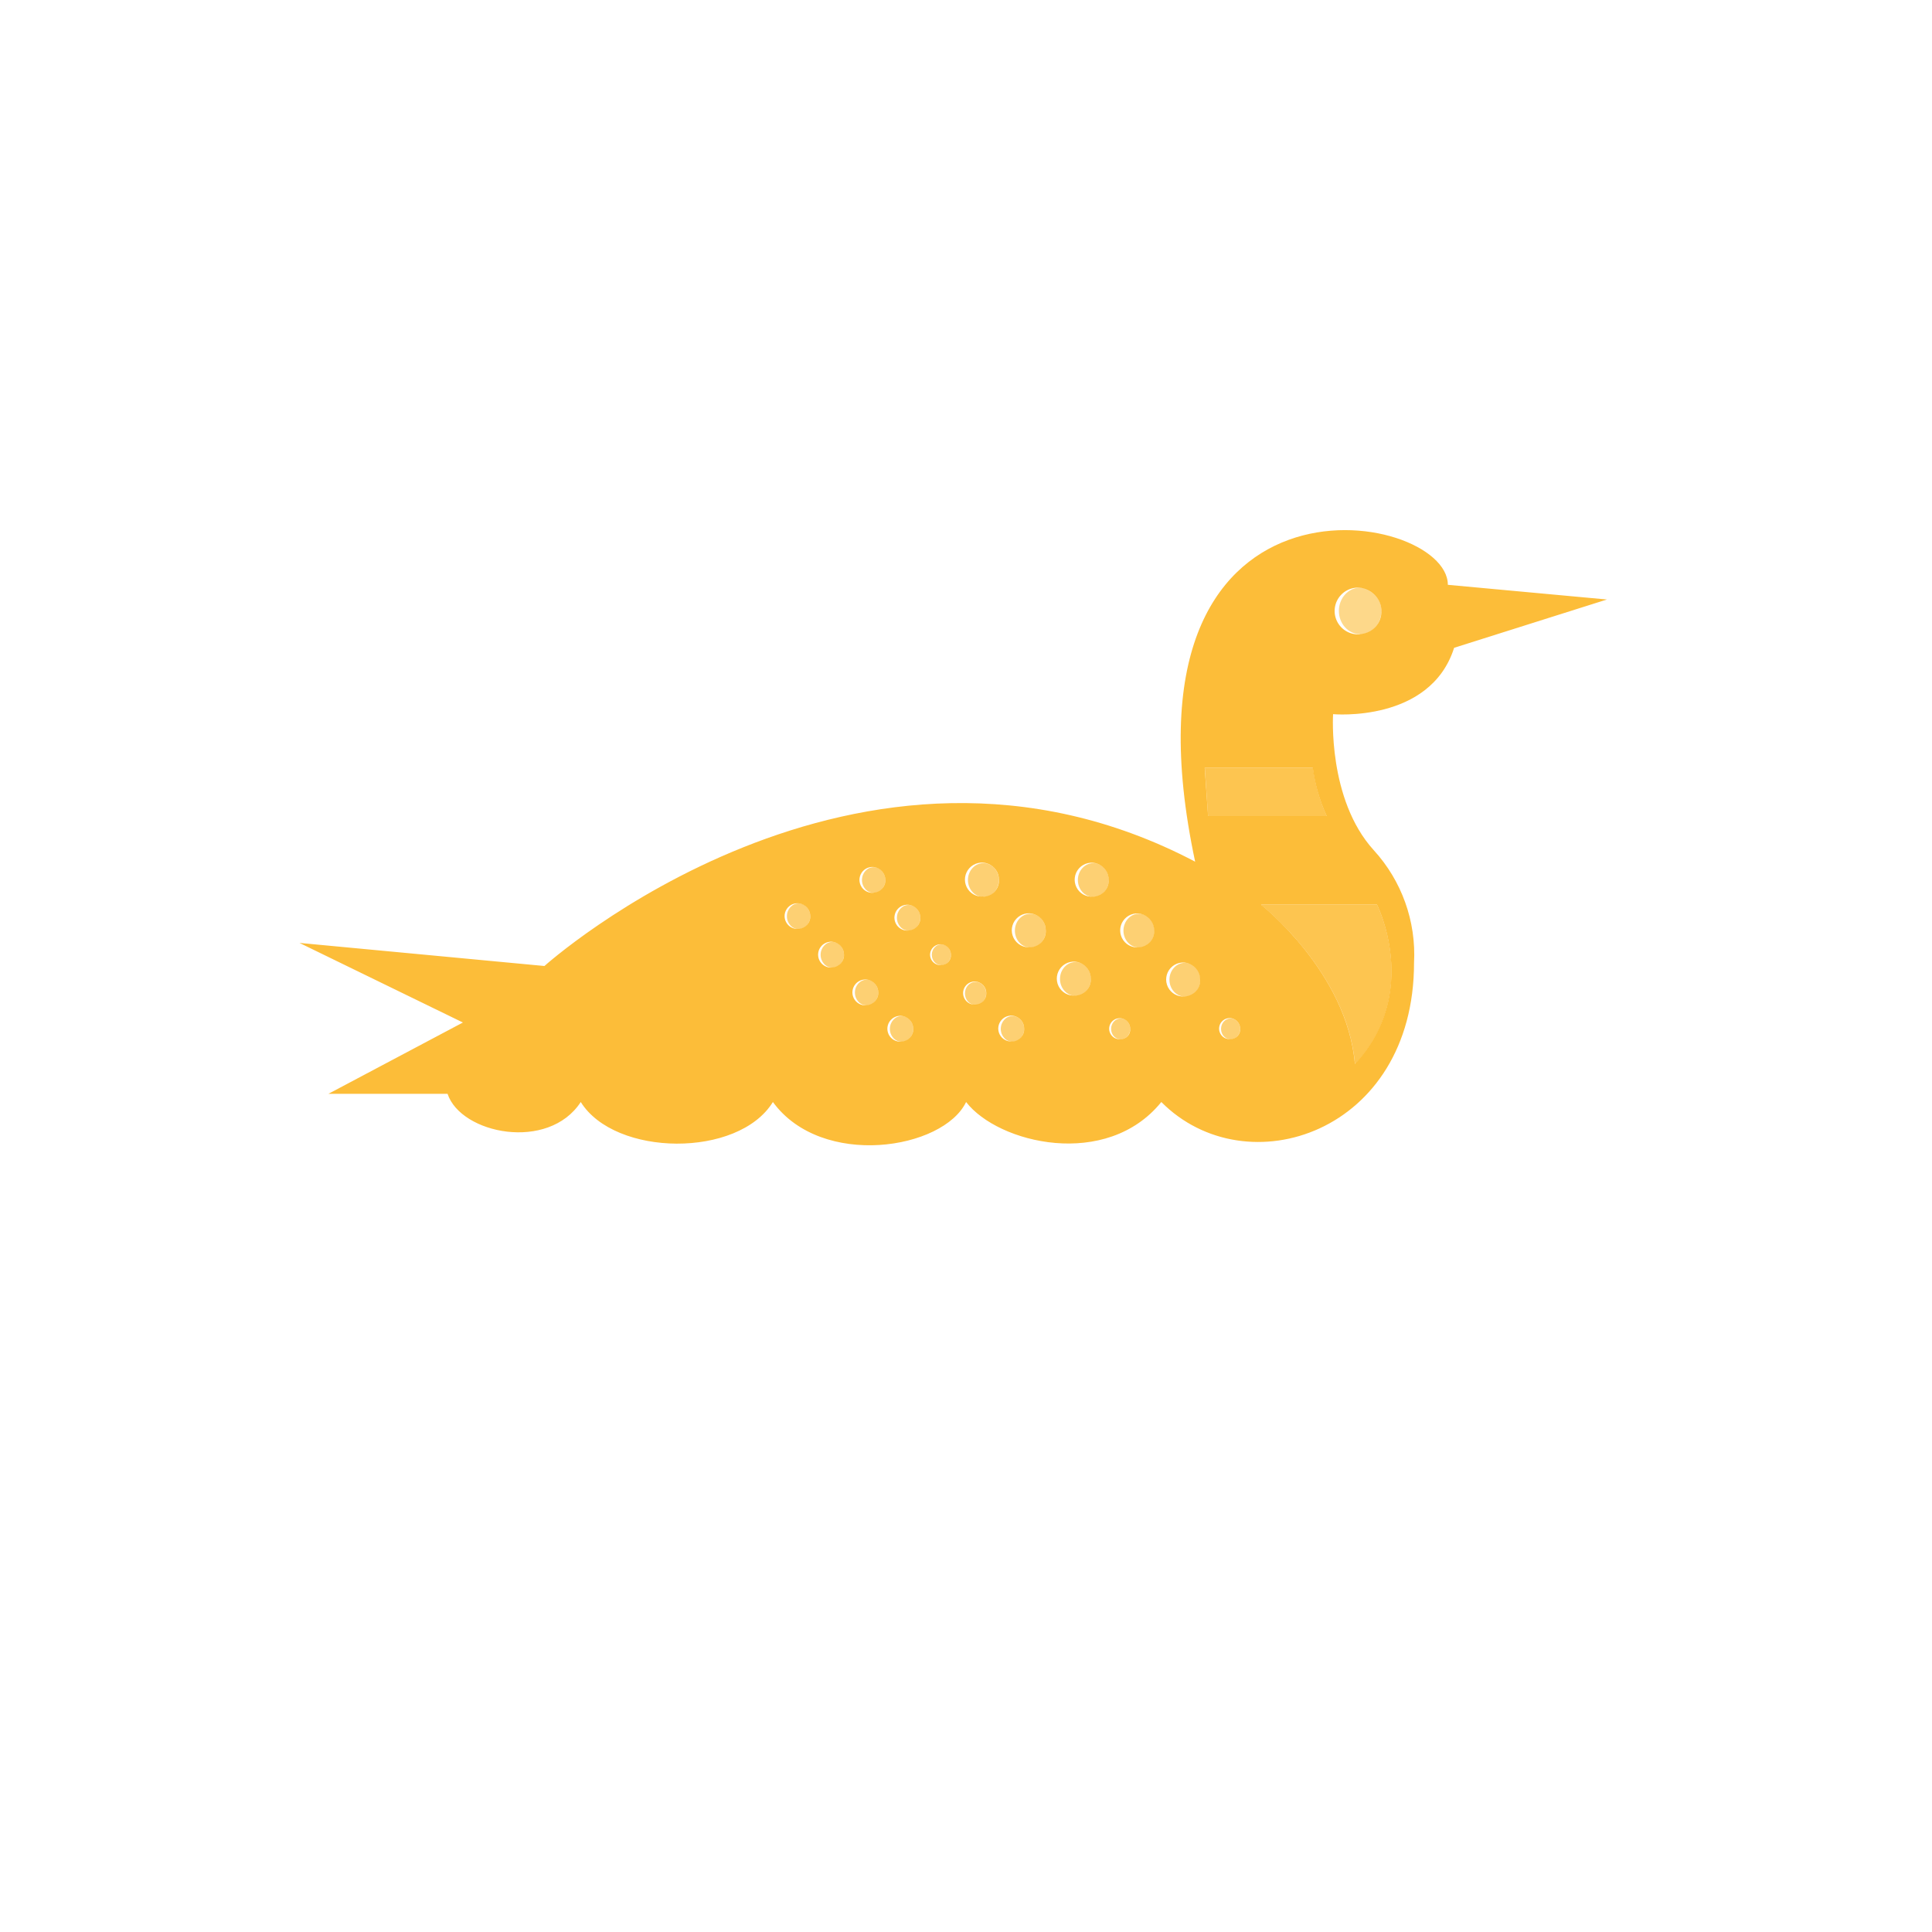
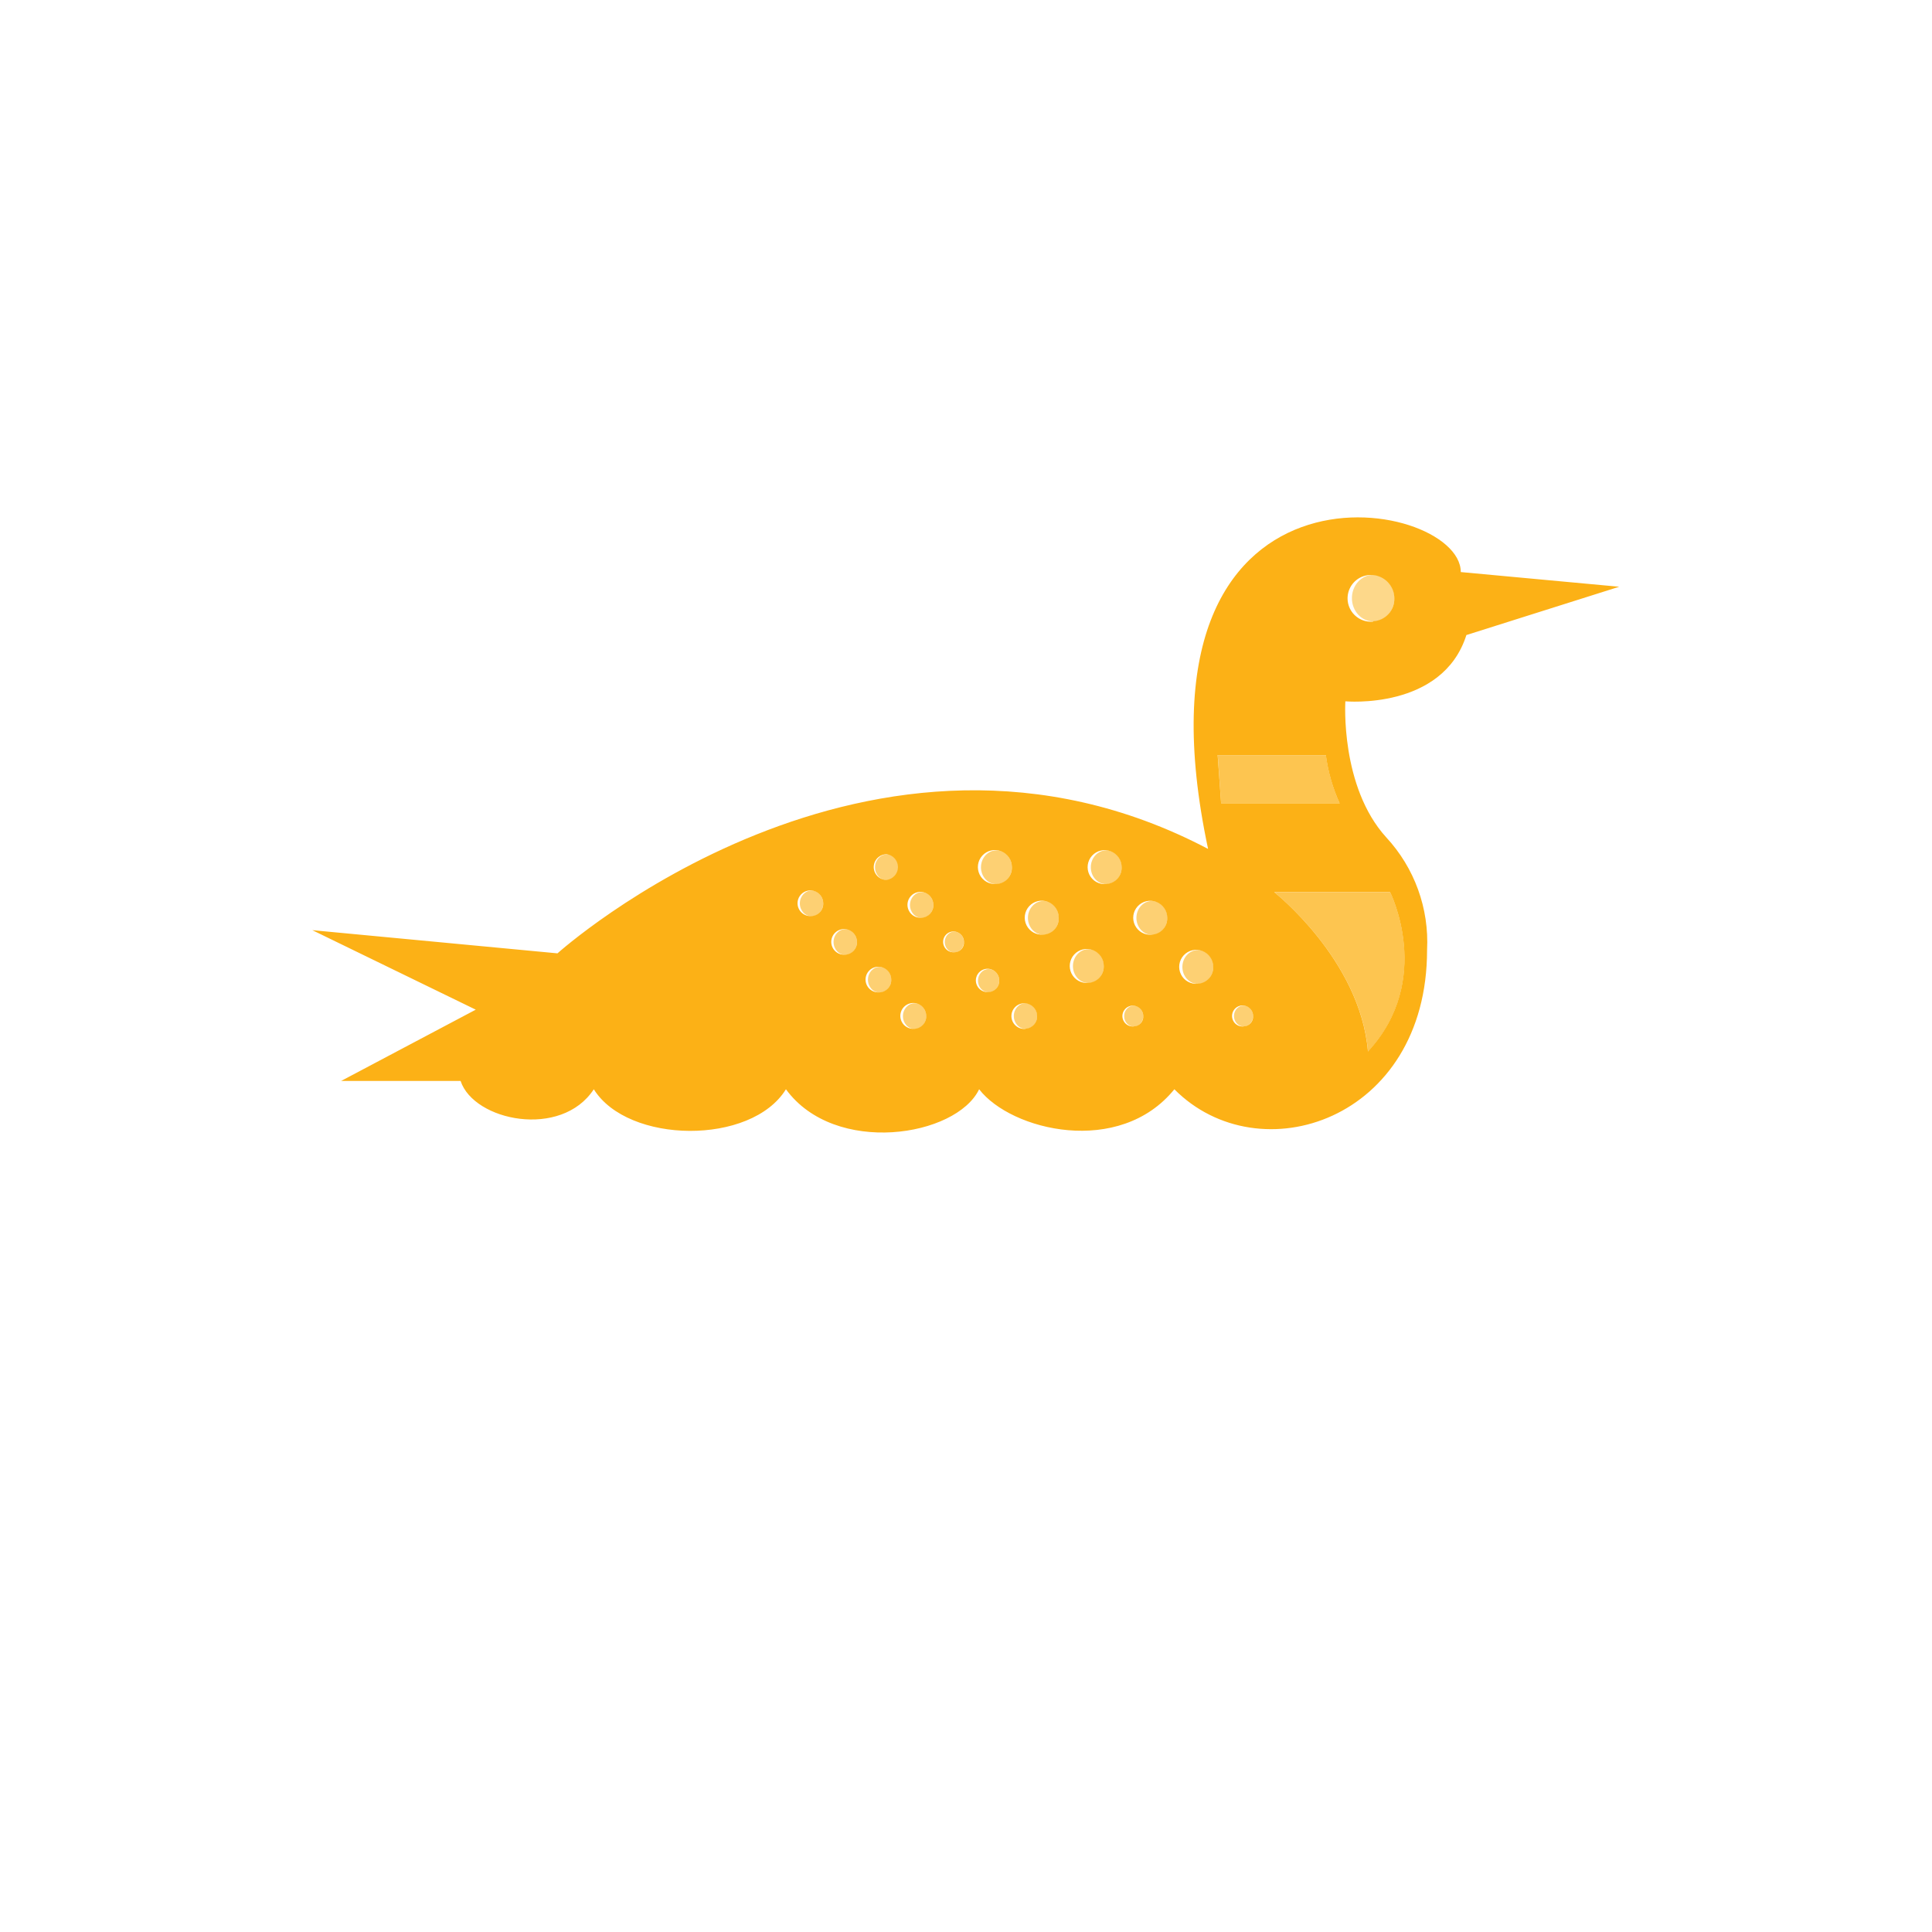
<svg xmlns="http://www.w3.org/2000/svg" id="Layer_1" data-name="Layer 1" viewBox="0 0 200 200">
-   <ellipse cx="140.8" cy="63.24" rx="2.2" ry="2.41" fill="#fcb116" opacity="0.5" />
-   <ellipse cx="93.33" cy="106.51" rx="1.21" ry="1.33" fill="#fcb116" opacity="0.6" />
-   <path d="M124.72,79.49l.34,5h12.29a17.32,17.32,0,0,1-1.43-5Z" fill="#fcb116" opacity="0.75" />
-   <path d="M130.56,93.68h12s4.57,9.07-2.29,16.5C139.48,100.67,130.56,93.68,130.56,93.68Z" fill="#fcb116" opacity="0.75" />
-   <ellipse cx="89.71" cy="102.75" rx="1.21" ry="1.33" fill="#fcb116" opacity="0.6" />
-   <ellipse cx="86.16" cy="98.84" rx="1.21" ry="1.33" fill="#fcb116" opacity="0.6" />
-   <ellipse cx="82.67" cy="94.85" rx="1.21" ry="1.33" fill="#fcb116" opacity="0.6" />
-   <ellipse cx="94.06" cy="95.01" rx="1.21" ry="1.33" fill="#fcb116" opacity="0.6" />
-   <ellipse cx="90.44" cy="91.1" rx="1.21" ry="1.33" fill="#fcb116" opacity="0.6" />
-   <ellipse cx="104.81" cy="106.51" rx="1.21" ry="1.33" fill="#fcb116" opacity="0.6" />
-   <ellipse cx="100.99" cy="102.84" rx="1.1" ry="1.2" fill="#fcb116" opacity="0.6" />
-   <ellipse cx="97.45" cy="98.84" rx="0.99" ry="1.08" fill="#fcb116" opacity="0.6" />
-   <ellipse cx="116.01" cy="106.51" rx="0.99" ry="1.08" fill="#fcb116" opacity="0.6" />
-   <ellipse cx="127.39" cy="106.51" rx="0.99" ry="1.08" fill="#fcb116" opacity="0.6" />
-   <ellipse cx="111.33" cy="101.34" rx="1.6" ry="1.75" fill="#fcb116" opacity="0.6" />
-   <ellipse cx="106.66" cy="96.34" rx="1.6" ry="1.75" fill="#fcb116" opacity="0.6" />
-   <ellipse cx="101.8" cy="91.1" rx="1.6" ry="1.75" fill="#fcb116" opacity="0.6" />
-   <ellipse cx="113.18" cy="91.1" rx="1.6" ry="1.75" fill="#fcb116" opacity="0.6" />
-   <ellipse cx="117.9" cy="96.34" rx="1.6" ry="1.75" fill="#fcb116" opacity="0.6" />
-   <ellipse cx="122.66" cy="101.42" rx="1.6" ry="1.75" fill="#fcb116" opacity="0.6" />
-   <g opacity="0.85">
-     <path d="M149.88,60.54c0-7.87-35.24-14.09-26.16,28.66C88.78,70.84,56.36,100,56.36,100L31,97.61l16.92,8.24L34,113.23H46.33c1.38,4.16,10.43,6,13.79.85,3.53,5.67,16.3,5.82,19.89,0,5.06,6.93,17.63,4.93,20,0,3.32,4.3,14.54,7,20.21,0,8.79,8.86,26.16,3.23,26.16-14.41A16,16,0,0,0,142.2,88C137.43,82.74,138,73.93,138,73.93s10.06.92,12.53-6.87l15.82-5ZM82.66,96.16a1.33,1.33,0,1,1,1.22-1.33A1.28,1.28,0,0,1,82.66,96.16Zm3.5,4a1.34,1.34,0,1,1,1.21-1.33A1.28,1.28,0,0,1,86.16,100.15Zm3.55,3.91a1.34,1.34,0,1,1,1.21-1.33A1.28,1.28,0,0,1,89.71,104.06Zm.73-11.65a1.34,1.34,0,1,1,1.21-1.33A1.27,1.27,0,0,1,90.44,92.41Zm2.89,15.41a1.34,1.34,0,1,1,1.21-1.33A1.27,1.27,0,0,1,93.33,107.82Zm.73-11.5A1.34,1.34,0,1,1,95.27,95,1.27,1.27,0,0,1,94.06,96.32Zm3.38,3.58a1.08,1.08,0,1,1,1-1.08A1,1,0,0,1,97.44,99.9ZM101,104a1.2,1.2,0,1,1,1.1-1.2A1.15,1.15,0,0,1,101,104Zm.81-11.19a1.76,1.76,0,1,1,1.6-1.75A1.67,1.67,0,0,1,101.8,92.83Zm3,15a1.34,1.34,0,1,1,1.21-1.33A1.28,1.28,0,0,1,104.81,107.82Zm1.85-9.75a1.76,1.76,0,1,1,1.6-1.75A1.68,1.68,0,0,1,106.66,98.07Zm4.66,5a1.76,1.76,0,1,1,1.6-1.75A1.67,1.67,0,0,1,111.32,103.07Zm1.85-10.24a1.76,1.76,0,1,1,1.6-1.75A1.67,1.67,0,0,1,113.17,92.83ZM116,107.58a1.09,1.09,0,1,1,1-1.09A1,1,0,0,1,116,107.58Zm1.89-9.51a1.76,1.76,0,1,1,1.59-1.75A1.67,1.67,0,0,1,117.9,98.07Zm4.76,5.08a1.76,1.76,0,1,1,1.59-1.75A1.67,1.67,0,0,1,122.66,103.15Zm2.06-23.67h11.19a17.51,17.51,0,0,0,1.44,5H125.06Zm2.67,28.09a1.09,1.09,0,1,1,1-1.08A1,1,0,0,1,127.39,107.57Zm15.17-13.91s4.57,9.07-2.29,16.5c-.8-9.51-9.71-16.5-9.71-16.5Zm-1.76-28A2.42,2.42,0,1,1,143,63.22,2.32,2.32,0,0,1,140.8,65.64Z" fill="#fcb116" />
-   </g>
+   <ellipse cx="142.15" cy="61.92" rx="2.2" ry="2.41" fill="#fcb116" opacity="0.5" />
+   <ellipse cx="94.68" cy="105.19" rx="1.21" ry="1.33" fill="#fcb116" opacity="0.6" />
+   <path d="M126.06,78.17l.35,5h12.28a17.69,17.69,0,0,1-1.43-5Z" fill="#fcb116" opacity="0.75" />
+   <path d="M131.91,92.36h12s4.57,9.06-2.29,16.5C140.82,99.35,131.91,92.36,131.91,92.36Z" fill="#fcb116" opacity="0.75" />
+   <ellipse cx="91.06" cy="101.42" rx="1.21" ry="1.33" fill="#fcb116" opacity="0.6" />
+   <ellipse cx="87.5" cy="97.52" rx="1.21" ry="1.33" fill="#fcb116" opacity="0.6" />
+   <ellipse cx="84.01" cy="93.52" rx="1.21" ry="1.33" fill="#fcb116" opacity="0.6" />
+   <ellipse cx="95.41" cy="93.69" rx="1.21" ry="1.33" fill="#fcb116" opacity="0.6" />
+   <ellipse cx="91.79" cy="89.78" rx="1.21" ry="1.33" fill="#fcb116" opacity="0.6" />
+   <ellipse cx="106.16" cy="105.18" rx="1.21" ry="1.33" fill="#fcb116" opacity="0.6" />
+   <ellipse cx="102.34" cy="101.52" rx="1.1" ry="1.2" fill="#fcb116" opacity="0.6" />
+   <ellipse cx="98.79" cy="97.52" rx="0.99" ry="1.08" fill="#fcb116" opacity="0.6" />
+   <ellipse cx="117.36" cy="105.19" rx="0.99" ry="1.08" fill="#fcb116" opacity="0.6" />
+   <ellipse cx="128.73" cy="105.18" rx="0.99" ry="1.08" fill="#fcb116" opacity="0.6" />
+   <ellipse cx="112.67" cy="100.01" rx="1.6" ry="1.75" fill="#fcb116" opacity="0.6" />
+   <ellipse cx="108.01" cy="95.02" rx="1.6" ry="1.75" fill="#fcb116" opacity="0.6" />
+   <ellipse cx="103.15" cy="89.78" rx="1.6" ry="1.75" fill="#fcb116" opacity="0.6" />
+   <ellipse cx="114.52" cy="89.78" rx="1.6" ry="1.75" fill="#fcb116" opacity="0.6" />
+   <ellipse cx="119.24" cy="95.02" rx="1.6" ry="1.75" fill="#fcb116" opacity="0.6" />
+   <ellipse cx="124" cy="100.1" rx="1.6" ry="1.75" fill="#fcb116" opacity="0.6" />
+   <path d="M151.22,59.22c0-7.87-35.24-14.09-26.16,28.66C90.13,69.51,57.71,98.69,57.71,98.69l-25.38-2.4,16.92,8.23L35.31,111.9H47.68c1.38,4.16,10.43,6,13.79.86,3.53,5.67,16.3,5.82,19.89,0,5.06,6.93,17.63,4.93,20,0,3.32,4.3,14.53,7,20.21,0,8.78,8.85,26.16,3.23,26.16-14.42a15.93,15.93,0,0,0-4.23-11.66c-4.78-5.26-4.23-14.08-4.23-14.08s10.06.93,12.53-6.86l15.82-5ZM84,94.83a1.33,1.33,0,1,1,1.22-1.33A1.27,1.27,0,0,1,84,94.83Zm3.49,4a1.33,1.33,0,1,1,1.22-1.33A1.28,1.28,0,0,1,87.5,98.83Zm3.56,3.9a1.33,1.33,0,1,1,1.21-1.32A1.27,1.27,0,0,1,91.06,102.73Zm.73-11.64a1.33,1.33,0,0,1,0-2.66,1.34,1.34,0,0,1,0,2.66Zm2.89,15.41a1.34,1.34,0,1,1,1.21-1.33A1.28,1.28,0,0,1,94.68,106.5ZM95.41,95a1.34,1.34,0,1,1,1.21-1.33A1.28,1.28,0,0,1,95.41,95Zm3.38,3.58a1.08,1.08,0,1,1,1-1.08A1,1,0,0,1,98.79,98.58Zm3.55,4.12a1.21,1.21,0,1,1,1.1-1.2A1.15,1.15,0,0,1,102.34,102.7Zm.81-11.19a1.76,1.76,0,1,1,1.6-1.75A1.68,1.68,0,0,1,103.15,91.51Zm3,15a1.33,1.33,0,1,1,1.21-1.32A1.27,1.27,0,0,1,106.16,106.49ZM108,96.75A1.76,1.76,0,1,1,109.6,95,1.67,1.67,0,0,1,108,96.75Zm4.66,5a1.76,1.76,0,1,1,1.6-1.75A1.68,1.68,0,0,1,112.67,101.74Zm1.85-10.23a1.76,1.76,0,1,1,1.6-1.75A1.68,1.68,0,0,1,114.52,91.51Zm2.84,14.74a1.08,1.08,0,1,1,1-1.08A1,1,0,0,1,117.36,106.25Zm1.88-9.5a1.76,1.76,0,1,1,1.6-1.75A1.68,1.68,0,0,1,119.24,96.75Zm4.76,5.08a1.76,1.76,0,1,1,1.6-1.75A1.68,1.68,0,0,1,124,101.83Zm2.06-23.68h11.2a17.69,17.69,0,0,0,1.43,5H126.41Zm2.67,28.1a1.09,1.09,0,1,1,1-1.08A1,1,0,0,1,128.73,106.25Zm15.18-13.91s4.57,9.07-2.29,16.5c-.8-9.51-9.71-16.5-9.71-16.5Zm-1.76-28a2.42,2.42,0,1,1,2.2-2.41A2.31,2.31,0,0,1,142.15,64.31Z" fill="#fcb116" />
</svg>
